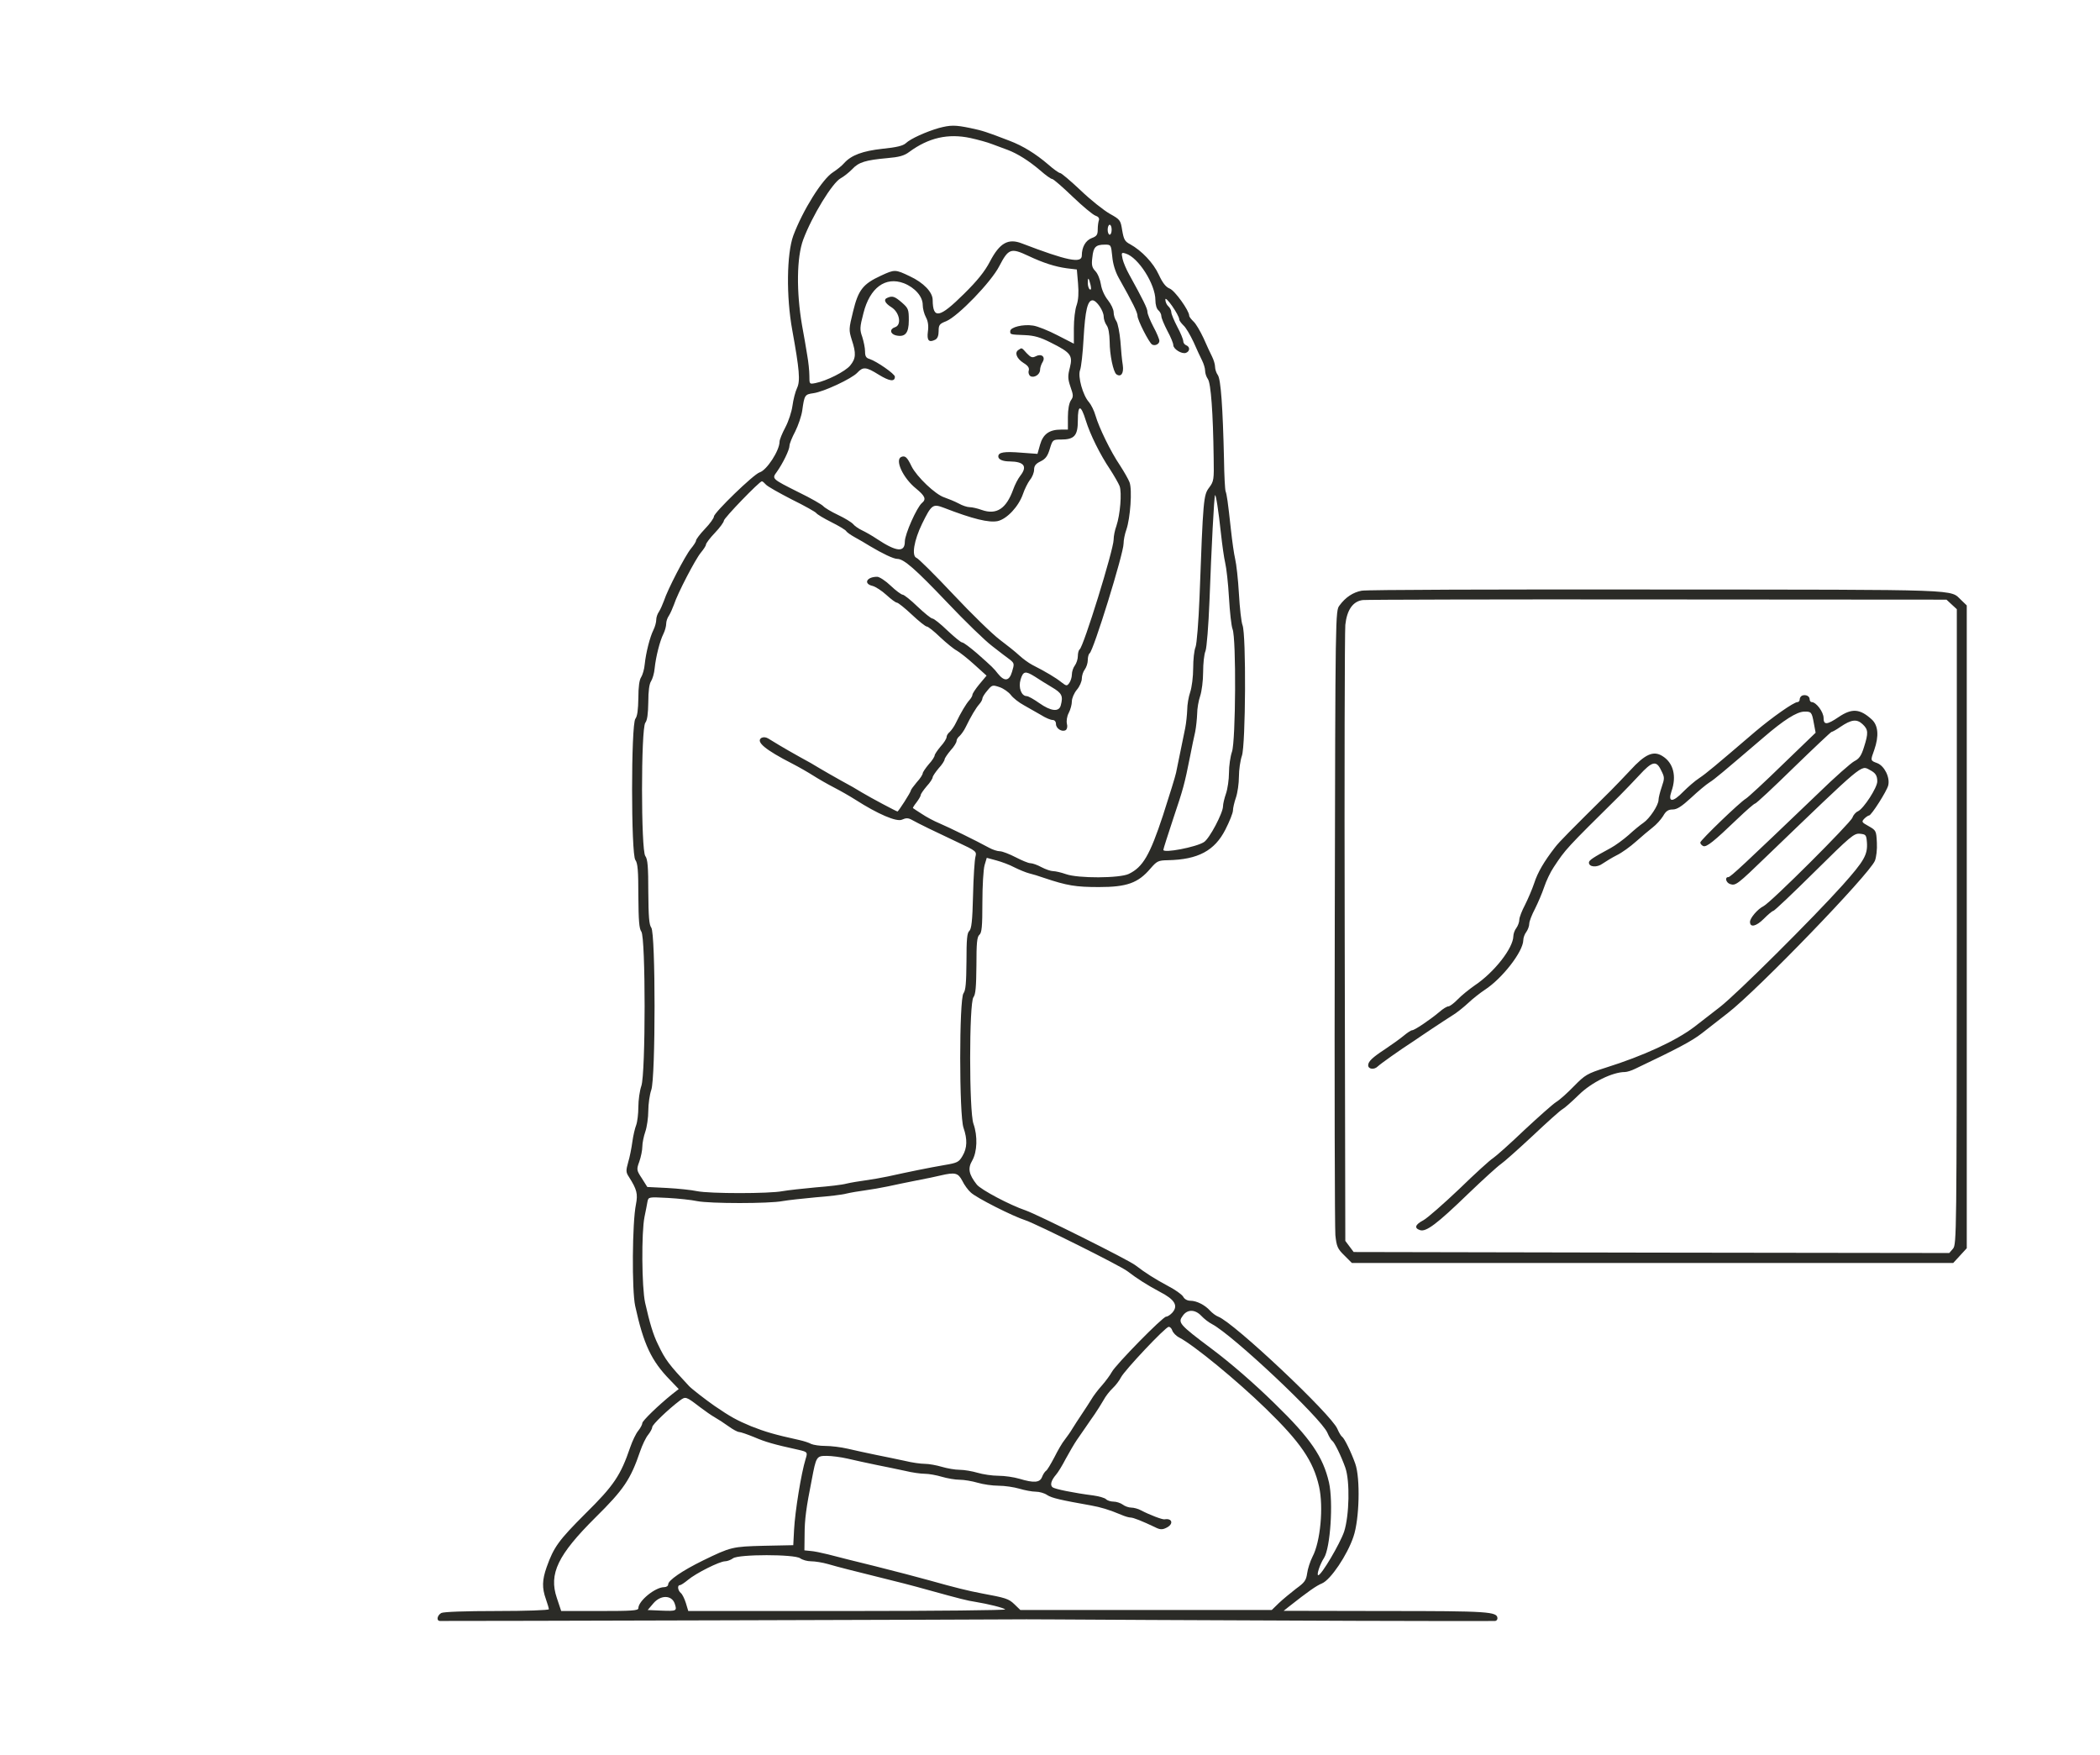
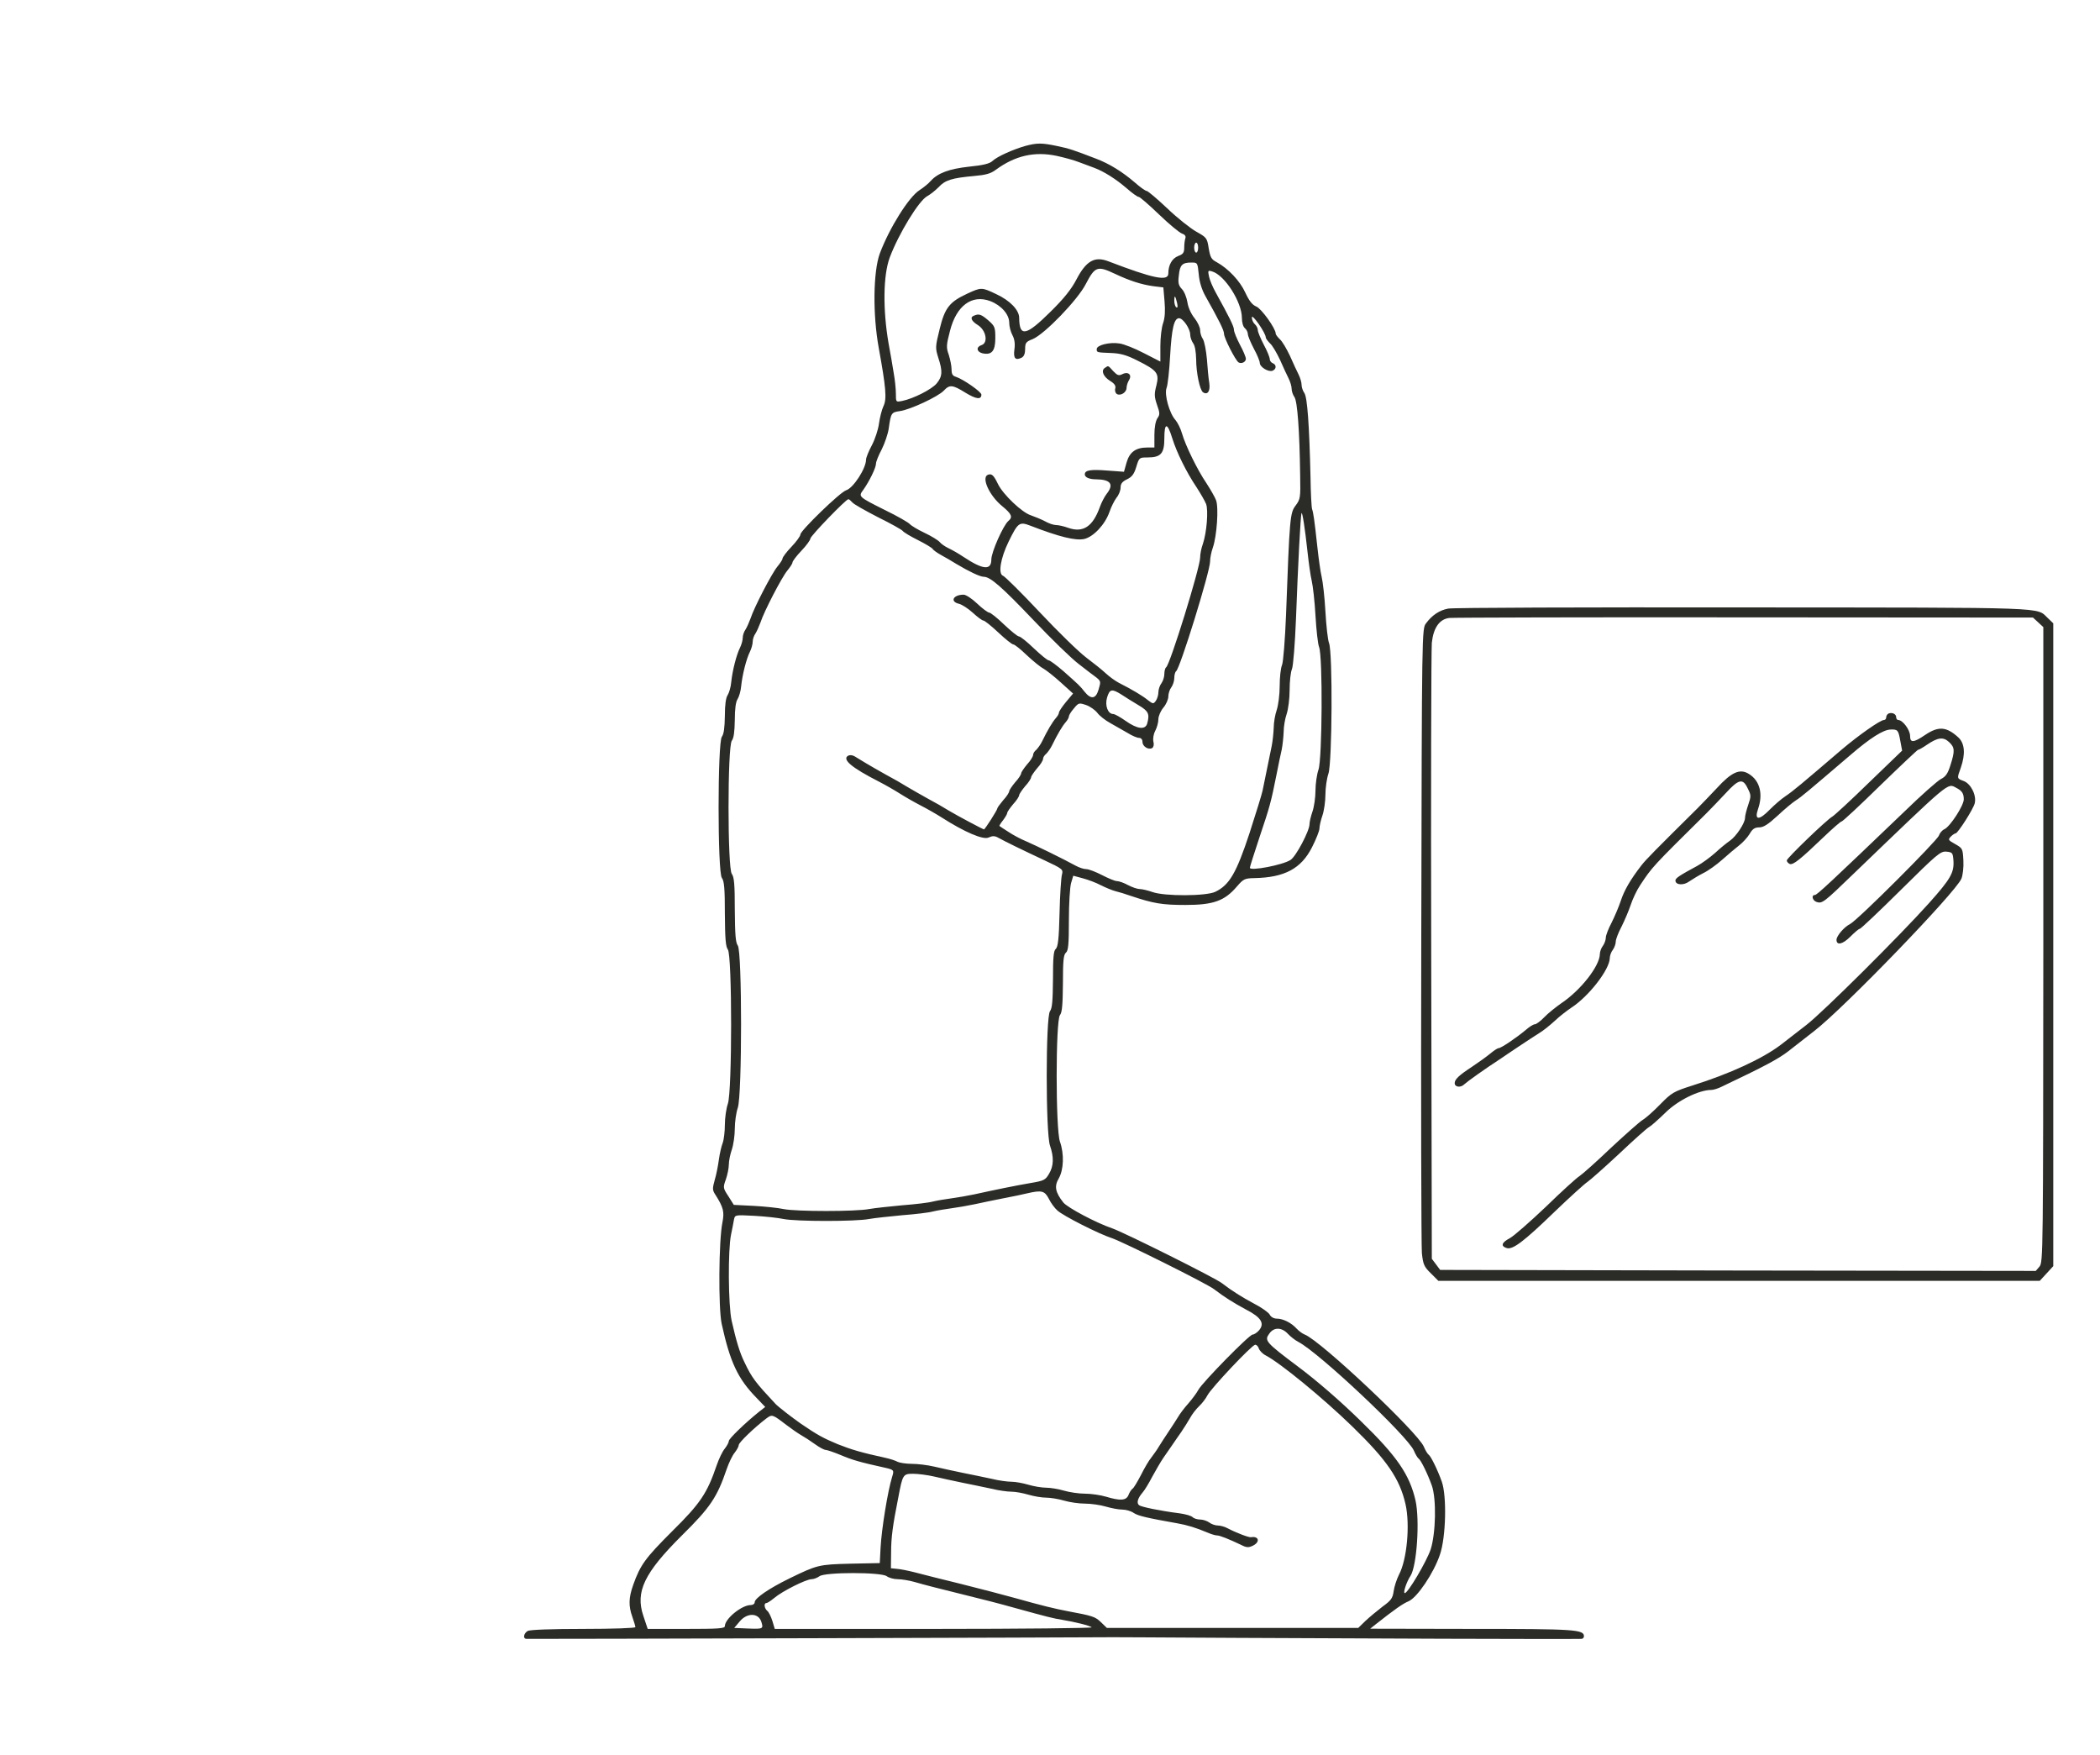
<svg xmlns="http://www.w3.org/2000/svg" version="1.0" width="1056pt" height="882pt" viewBox="0 0 1056 882" preserveAspectRatio="xMidYMid meet">
-   <g transform="translate(0,882) scale(0.1,-0.1)" fill="#2B2B27">
-     <path d="M4720 8176 c-62 -18 -141 -53 -165 -76 -14 -13 -47 -21 -117 -28 -100 -11 -157 -32 -193 -72 -11 -13 -36 -33 -56 -46 -54 -34 -152 -191 -200 -319 -33 -91 -36 -306 -5 -475 36 -199 41 -255 24 -291 -9 -19 -19 -59 -23 -89 -4 -30 -20 -79 -36 -109 -16 -30 -29 -62 -29 -72 0 -44 -64 -143 -100 -154 -30 -9 -230 -203 -230 -222 0 -8 -20 -36 -45 -62 -25 -26 -45 -53 -45 -59 0 -6 -12 -24 -26 -41 -28 -34 -117 -205 -135 -261 -7 -19 -18 -44 -25 -55 -8 -11 -14 -29 -14 -41 0 -12 -6 -35 -14 -51 -18 -36 -38 -115 -44 -173 -2 -25 -11 -54 -18 -65 -9 -13 -14 -49 -14 -105 -1 -59 -5 -91 -15 -104 -22 -29 -22 -682 0 -710 12 -16 15 -55 15 -180 1 -126 4 -165 15 -180 22 -29 22 -714 0 -776 -8 -23 -15 -71 -15 -106 0 -34 -5 -75 -11 -91 -6 -15 -15 -53 -19 -83 -4 -30 -13 -77 -21 -103 -12 -43 -12 -51 4 -75 40 -63 45 -85 35 -137 -19 -91 -21 -433 -4 -511 42 -192 81 -276 175 -372 l44 -46 -32 -25 c-71 -57 -151 -135 -151 -146 0 -7 -9 -24 -20 -38 -12 -14 -30 -52 -41 -84 -48 -141 -82 -192 -225 -333 -135 -135 -159 -168 -195 -269 -23 -65 -24 -105 -4 -161 8 -23 15 -46 15 -51 0 -5 -117 -9 -261 -9 -160 0 -268 -4 -280 -10 -21 -12 -26 -40 -6 -40 36 -1 2845 7 2887 8 14 1 322 -1 685 -3 517 -3 1663 -7 1733 -5 6 0 12 6 12 13 0 34 -45 37 -563 37 l-512 1 25 20 c99 78 139 106 168 118 43 18 127 142 158 235 30 87 35 294 9 367 -21 59 -55 128 -66 135 -5 3 -16 21 -24 40 -30 72 -520 534 -599 564 -11 4 -30 18 -41 30 -26 29 -68 50 -99 50 -15 0 -30 8 -36 20 -6 11 -41 36 -78 55 -65 35 -111 64 -162 103 -34 27 -494 256 -552 276 -80 27 -225 104 -246 130 -41 52 -46 82 -23 121 25 44 28 123 6 185 -22 62 -22 607 0 636 11 14 14 52 15 160 0 113 3 144 15 154 12 10 15 41 15 163 0 82 5 166 11 187 l11 37 48 -13 c26 -7 67 -22 91 -35 24 -12 58 -26 74 -30 17 -4 50 -14 75 -23 116 -39 160 -46 276 -46 140 0 197 20 259 93 33 38 39 41 88 42 152 3 235 48 289 154 21 41 38 84 38 96 0 12 7 42 15 65 8 23 15 71 15 105 0 34 7 82 15 105 19 55 22 611 3 657 -6 15 -14 87 -18 158 -4 72 -13 150 -19 175 -6 25 -15 90 -21 145 -16 148 -21 178 -27 195 -3 8 -7 80 -8 160 -6 262 -16 403 -31 424 -8 11 -14 30 -14 42 0 12 -7 35 -15 51 -8 15 -27 57 -43 93 -17 36 -39 74 -51 84 -11 11 -21 23 -21 29 0 25 -72 126 -98 136 -20 8 -36 29 -55 70 -27 59 -86 121 -144 153 -27 14 -32 24 -40 70 -8 51 -10 54 -62 83 -30 17 -96 69 -147 118 -51 48 -97 87 -103 87 -6 0 -33 19 -60 43 -63 54 -128 94 -194 119 -117 45 -135 51 -197 64 -77 16 -100 16 -160 0z m160 -50 c36 -8 85 -21 110 -31 25 -9 60 -22 78 -29 50 -19 108 -56 163 -103 27 -24 54 -43 60 -43 6 0 52 -40 103 -89 50 -48 102 -91 114 -95 15 -5 21 -13 18 -23 -3 -8 -6 -29 -6 -47 0 -26 -5 -34 -30 -43 -31 -12 -50 -45 -50 -88 0 -41 -74 -26 -301 61 -69 27 -112 3 -161 -91 -26 -50 -64 -97 -130 -162 -124 -123 -157 -129 -158 -31 0 39 -46 87 -115 119 -73 35 -76 35 -145 3 -91 -42 -114 -72 -140 -179 -22 -89 -22 -94 -7 -143 23 -69 21 -95 -8 -130 -25 -30 -118 -77 -174 -88 -31 -6 -31 -6 -31 37 0 24 -5 71 -11 104 -5 33 -17 101 -26 150 -29 169 -27 341 6 430 45 120 147 287 189 309 15 8 40 28 57 45 33 36 68 46 177 56 59 5 85 12 110 31 98 72 196 94 308 70z m710 -461 c0 -14 -4 -25 -10 -25 -5 0 -10 11 -10 25 0 14 5 25 10 25 6 0 10 -11 10 -25z m3 -134 c3 -37 15 -76 32 -107 72 -128 95 -175 95 -192 0 -21 57 -133 73 -144 15 -9 37 2 37 18 0 8 -13 40 -30 71 -16 31 -30 64 -30 75 0 17 -22 61 -92 188 -14 25 -29 60 -33 78 -7 32 -6 34 16 27 63 -19 149 -154 149 -234 0 -22 6 -44 15 -51 8 -7 15 -20 15 -30 0 -9 14 -42 30 -73 17 -31 30 -63 30 -72 0 -20 43 -47 64 -39 20 8 21 30 1 38 -8 3 -15 12 -15 21 0 8 -13 41 -30 72 -16 31 -30 64 -30 73 0 10 -7 23 -15 30 -8 7 -15 22 -15 34 0 22 69 -77 70 -100 0 -6 10 -19 21 -30 12 -10 34 -48 51 -84 16 -36 35 -78 43 -93 8 -16 15 -39 15 -51 0 -12 6 -31 14 -42 15 -21 26 -168 29 -396 2 -110 1 -118 -23 -150 -28 -37 -30 -58 -48 -548 -5 -127 -14 -237 -20 -253 -7 -16 -12 -63 -12 -106 0 -44 -7 -97 -15 -121 -8 -23 -15 -63 -15 -89 -1 -25 -5 -66 -10 -91 -9 -42 -32 -156 -46 -225 -3 -16 -33 -113 -66 -215 -66 -200 -101 -260 -172 -294 -46 -22 -255 -23 -316 -1 -23 8 -52 15 -64 15 -12 0 -38 9 -59 20 -20 11 -45 20 -56 20 -10 0 -43 14 -74 30 -31 16 -67 30 -79 30 -13 0 -37 8 -55 18 -64 35 -199 101 -248 122 -27 11 -68 33 -90 48 -22 14 -42 27 -44 29 -2 1 6 14 18 29 11 15 21 31 21 37 0 5 14 25 30 44 17 18 30 39 30 45 0 5 14 26 30 45 17 18 30 39 30 45 0 5 14 26 30 45 17 18 30 40 30 47 0 8 7 19 16 26 8 8 22 27 30 44 26 54 52 97 68 115 9 10 16 23 16 29 0 6 11 24 25 40 24 29 26 29 62 17 20 -7 45 -25 56 -39 11 -15 40 -38 66 -52 25 -14 64 -36 86 -49 22 -14 48 -25 58 -25 10 0 17 -8 17 -20 0 -23 30 -42 49 -31 7 5 10 18 6 32 -3 14 0 37 9 54 9 17 16 43 16 59 0 15 11 41 25 58 14 16 25 42 25 56 0 15 7 36 15 46 8 11 15 32 15 47 0 15 4 30 9 34 19 11 171 502 171 552 0 17 6 48 14 70 20 58 30 201 16 238 -6 16 -28 54 -48 85 -47 69 -106 191 -123 250 -7 25 -22 55 -33 68 -31 34 -57 129 -45 161 6 14 14 87 18 161 8 140 20 190 45 190 20 0 56 -53 56 -82 0 -13 7 -33 15 -44 9 -12 14 -42 15 -81 0 -66 18 -153 34 -165 23 -16 38 5 32 46 -4 23 -9 77 -12 121 -4 44 -13 89 -20 100 -8 11 -14 31 -14 45 0 14 -13 41 -28 60 -17 21 -32 53 -36 80 -4 25 -16 55 -28 67 -17 18 -20 31 -15 69 5 52 17 64 63 64 31 0 31 -1 37 -59z m-423 3 c76 -36 136 -55 195 -63 l50 -6 6 -70 c4 -48 2 -82 -7 -109 -8 -21 -14 -73 -14 -116 l0 -78 -82 42 c-46 24 -101 46 -123 49 -50 8 -115 -8 -115 -28 0 -17 -2 -17 75 -20 46 -2 77 -11 130 -38 100 -50 110 -64 95 -125 -11 -42 -11 -56 3 -97 15 -42 15 -50 2 -68 -9 -14 -15 -45 -15 -84 l0 -63 -35 0 c-59 0 -90 -23 -105 -76 l-13 -46 -82 6 c-86 7 -115 2 -115 -19 0 -15 22 -25 58 -25 72 -1 90 -25 52 -73 -11 -14 -27 -45 -35 -68 -35 -97 -84 -129 -158 -103 -22 8 -49 14 -61 14 -12 0 -37 8 -56 19 -19 10 -51 23 -71 30 -45 14 -139 104 -165 156 -22 46 -32 55 -51 48 -35 -13 7 -106 73 -159 46 -38 53 -54 30 -73 -26 -22 -86 -157 -86 -194 0 -56 -42 -52 -140 13 -25 17 -59 36 -76 44 -17 8 -37 22 -44 31 -8 9 -42 30 -76 46 -34 16 -67 36 -74 44 -7 8 -62 40 -124 70 -136 68 -135 68 -110 102 30 42 64 111 64 132 0 10 13 42 29 72 15 30 31 77 35 104 11 79 13 82 56 88 52 7 193 73 221 103 29 31 44 30 108 -10 54 -33 81 -37 81 -10 0 14 -91 77 -127 89 -18 5 -23 14 -23 38 0 18 -7 50 -14 73 -13 36 -13 48 6 120 32 127 110 185 203 150 56 -22 95 -67 95 -109 0 -18 7 -45 16 -62 11 -20 14 -44 10 -72 -6 -45 5 -57 37 -41 11 6 17 20 17 43 0 31 4 37 38 50 60 25 227 198 267 277 46 88 58 93 145 52z m314 -147 c4 -19 3 -26 -4 -22 -5 3 -10 18 -10 32 0 32 5 28 14 -10z m-24 -681 c22 -71 72 -172 122 -246 20 -31 42 -69 48 -84 12 -33 3 -143 -16 -200 -8 -21 -14 -52 -14 -69 0 -50 -152 -541 -171 -552 -5 -4 -9 -19 -9 -34 0 -15 -7 -36 -15 -47 -8 -10 -15 -31 -15 -45 0 -14 -6 -33 -13 -43 -12 -16 -14 -16 -40 4 -27 22 -79 53 -146 87 -19 10 -49 32 -66 48 -18 17 -62 52 -98 79 -36 27 -141 129 -233 227 -93 99 -176 181 -185 184 -26 9 -13 88 28 172 47 96 54 101 109 80 147 -57 227 -76 271 -67 47 11 105 73 127 136 8 24 24 56 35 71 12 14 21 37 21 52 0 19 9 30 32 41 25 12 36 26 47 63 14 46 15 47 56 47 68 0 85 20 85 96 0 81 15 81 40 0z m-1609 -322 c7 -9 66 -42 130 -75 65 -32 120 -63 124 -69 4 -6 37 -26 75 -45 38 -19 71 -39 75 -45 3 -6 23 -20 43 -31 20 -11 55 -31 77 -45 62 -37 118 -64 137 -64 33 0 91 -51 251 -219 89 -94 191 -193 227 -220 36 -28 76 -59 89 -68 22 -18 22 -21 10 -61 -14 -47 -38 -50 -71 -9 -21 27 -27 33 -105 102 -35 30 -68 55 -75 55 -6 0 -39 27 -74 60 -34 33 -68 60 -75 60 -7 0 -40 27 -75 60 -34 33 -68 60 -75 60 -6 0 -34 20 -60 45 -26 25 -57 45 -68 45 -53 0 -71 -35 -23 -46 15 -4 46 -24 69 -45 24 -22 47 -39 53 -39 6 0 40 -27 75 -60 35 -33 69 -60 75 -60 7 0 37 -24 68 -54 31 -29 69 -60 83 -67 14 -8 54 -39 88 -70 l62 -56 -36 -43 c-19 -23 -35 -47 -35 -53 0 -6 -7 -18 -16 -28 -16 -18 -42 -61 -68 -115 -8 -17 -22 -36 -30 -44 -9 -7 -16 -18 -16 -26 0 -7 -13 -29 -30 -47 -16 -19 -30 -40 -30 -45 0 -6 -13 -27 -30 -45 -16 -19 -30 -40 -30 -45 0 -6 -13 -27 -30 -45 -16 -19 -30 -38 -30 -42 0 -8 -62 -105 -67 -105 -5 0 -133 68 -178 95 -22 14 -69 41 -105 60 -36 20 -83 47 -105 60 -22 14 -69 41 -105 60 -36 20 -81 46 -101 58 -20 12 -45 27 -56 34 -12 7 -24 8 -34 3 -30 -19 19 -60 156 -130 33 -17 80 -44 105 -60 25 -16 72 -43 105 -60 33 -17 80 -44 105 -60 114 -73 209 -114 236 -101 20 9 31 9 49 -1 34 -19 118 -60 229 -112 96 -45 98 -47 91 -74 -4 -15 -10 -102 -12 -194 -3 -129 -8 -169 -19 -179 -11 -9 -14 -42 -14 -153 -1 -108 -4 -146 -15 -160 -22 -29 -22 -614 0 -676 20 -58 19 -102 -5 -142 -18 -31 -26 -35 -92 -46 -76 -13 -179 -34 -283 -57 -33 -7 -85 -16 -115 -20 -30 -4 -72 -11 -93 -16 -21 -6 -90 -14 -155 -19 -64 -6 -139 -14 -167 -19 -66 -13 -366 -13 -430 0 -27 6 -95 13 -150 16 l-100 5 -27 43 c-27 41 -28 44 -13 85 8 23 15 57 15 75 0 18 7 52 15 75 8 23 15 71 15 105 0 34 7 82 15 105 22 62 22 787 0 816 -11 15 -14 54 -15 180 0 125 -3 164 -15 180 -22 28 -22 641 0 670 10 13 14 45 15 104 0 56 5 92 14 105 7 11 16 40 18 65 6 58 26 137 44 173 8 16 14 39 14 51 0 12 6 30 14 41 7 11 18 36 25 55 18 56 107 227 135 261 14 17 26 35 26 41 0 6 20 33 45 59 25 26 45 54 45 61 0 13 179 198 191 198 4 0 12 -7 20 -16z m2289 -249 c6 -55 15 -120 21 -145 6 -25 15 -103 19 -175 4 -71 12 -143 18 -158 19 -46 16 -563 -3 -617 -8 -23 -15 -71 -15 -105 0 -34 -7 -82 -15 -105 -8 -23 -15 -52 -15 -64 0 -33 -68 -163 -96 -180 -38 -25 -204 -57 -204 -39 0 5 23 76 50 158 50 149 56 169 85 315 8 41 19 95 25 120 5 25 9 66 10 91 0 26 7 66 15 89 8 24 15 77 15 121 0 43 5 90 12 106 6 16 15 126 20 253 10 268 23 523 28 530 4 7 17 -75 30 -195z m-936 -717 c19 -13 57 -36 85 -53 51 -30 58 -44 45 -92 -9 -34 -50 -29 -108 12 -27 19 -55 35 -63 35 -27 0 -43 43 -31 83 13 43 24 45 72 15z m-365 -2535 c10 -21 30 -48 43 -59 27 -26 208 -118 276 -140 58 -20 478 -229 512 -256 51 -39 97 -68 162 -103 76 -39 94 -70 63 -105 -10 -11 -24 -20 -31 -20 -17 0 -254 -242 -273 -278 -8 -15 -30 -45 -50 -68 -20 -22 -44 -54 -53 -70 -10 -16 -31 -49 -48 -74 -17 -25 -38 -58 -48 -74 -9 -16 -27 -40 -38 -55 -12 -14 -35 -54 -52 -88 -18 -34 -36 -65 -42 -68 -6 -4 -15 -18 -20 -31 -11 -29 -41 -31 -114 -9 -27 8 -74 15 -105 15 -31 0 -78 7 -105 15 -27 8 -68 15 -90 15 -23 0 -63 7 -90 15 -27 8 -65 15 -85 15 -20 0 -65 6 -101 15 -36 8 -101 21 -145 30 -44 9 -108 23 -142 31 -34 8 -84 14 -113 14 -28 0 -60 5 -71 10 -10 6 -38 15 -61 20 -123 27 -170 41 -241 69 -72 30 -103 47 -185 103 -43 30 -114 85 -127 99 -101 108 -119 131 -156 209 -24 48 -42 108 -65 210 -17 78 -19 353 -3 432 6 29 13 64 15 77 5 23 6 23 102 18 53 -3 120 -10 147 -16 64 -13 364 -13 430 0 28 5 103 13 167 19 65 5 134 13 155 19 21 5 63 12 93 16 30 4 82 13 115 20 33 7 98 21 145 30 47 9 101 20 120 25 73 17 88 13 109 -27z m1202 -679 c13 -14 37 -33 53 -41 104 -54 551 -475 581 -547 8 -19 19 -37 24 -40 11 -7 45 -76 66 -135 24 -68 20 -241 -6 -322 -21 -61 -114 -219 -130 -219 -10 0 9 57 29 87 32 51 47 280 25 379 -30 130 -93 222 -273 397 -105 103 -223 205 -318 276 -164 123 -170 131 -144 166 23 33 62 32 93 -1z m-146 -74 c4 -11 19 -27 35 -35 73 -38 289 -215 435 -357 174 -169 239 -263 268 -392 23 -103 7 -278 -33 -353 -12 -24 -24 -61 -27 -84 -5 -35 -13 -46 -56 -77 -27 -21 -66 -53 -86 -72 l-36 -35 -632 0 -632 0 -30 29 c-29 28 -43 32 -166 55 -64 12 -130 28 -265 66 -81 22 -141 38 -272 71 -110 27 -178 44 -235 59 -32 8 -71 16 -88 17 l-30 3 1 80 c0 74 8 135 36 275 22 117 24 120 75 120 24 0 72 -6 106 -14 34 -8 98 -22 142 -31 44 -9 109 -22 145 -30 36 -9 81 -15 101 -15 20 0 58 -7 85 -15 27 -8 67 -15 90 -15 22 0 63 -7 90 -15 27 -8 74 -15 105 -15 31 0 78 -7 105 -15 27 -8 64 -15 82 -15 18 0 44 -7 58 -17 23 -15 67 -25 219 -52 50 -9 91 -21 153 -47 18 -8 39 -14 47 -14 14 0 59 -18 122 -48 25 -13 37 -14 57 -4 39 18 32 50 -8 43 -11 -2 -74 22 -118 45 -14 8 -37 14 -50 14 -12 0 -32 7 -42 15 -11 8 -32 15 -46 15 -14 0 -31 5 -38 12 -7 7 -36 15 -64 19 -101 13 -193 32 -205 41 -14 11 -7 35 17 63 10 11 32 47 49 80 18 33 43 76 56 95 13 19 34 49 45 65 11 17 32 46 45 65 13 19 33 51 44 70 10 19 31 46 46 60 15 14 34 39 42 55 18 35 222 252 240 254 6 0 15 -8 18 -19z m-2375 -385 c25 -19 58 -42 74 -51 16 -9 47 -29 69 -45 22 -16 46 -29 54 -29 7 0 42 -12 76 -26 56 -24 97 -36 220 -63 48 -11 49 -12 38 -47 -22 -71 -53 -262 -58 -356 l-4 -77 -147 -3 c-160 -4 -167 -6 -307 -74 -106 -52 -175 -100 -175 -120 0 -8 -9 -14 -20 -14 -45 0 -130 -69 -130 -106 0 -12 -33 -14 -194 -14 l-194 0 -22 66 c-41 121 5 216 194 404 143 141 177 192 225 333 11 32 29 70 41 84 11 14 20 31 20 38 0 12 78 87 137 132 31 23 31 23 103 -32z m504 -760 c11 -8 35 -15 55 -15 19 0 57 -6 85 -14 51 -15 131 -35 236 -61 114 -28 188 -47 270 -70 159 -44 195 -53 235 -59 66 -11 139 -29 150 -38 5 -4 -352 -8 -793 -8 l-801 0 -12 40 c-7 22 -18 45 -26 51 -15 13 -18 39 -4 39 5 0 23 12 40 26 40 34 160 94 187 94 11 0 29 7 40 15 28 21 310 21 338 0z m-631 -228 c12 -37 10 -38 -68 -35 l-68 3 28 33 c37 44 93 43 108 -1z M4463 7323 c-22 -8 -14 -27 20 -48 41 -26 52 -89 18 -100 -28 -9 -26 -33 3 -41 47 -11 66 10 66 75 0 55 -2 61 -35 90 -35 30 -47 35 -72 24z M5122 7061 c-22 -13 -10 -44 25 -66 23 -14 30 -25 26 -39 -3 -10 1 -22 8 -27 19 -11 49 8 49 31 0 11 6 29 13 40 16 27 -7 44 -36 28 -16 -8 -24 -5 -44 16 -27 30 -24 28 -41 17z M6847 5850 c-43 -8 -81 -33 -111 -74 -21 -27 -21 -30 -24 -1564 -2 -845 0 -1566 3 -1602 6 -57 11 -69 45 -102 l38 -38 1512 0 1512 0 34 37 34 37 0 1616 0 1616 -27 26 c-61 56 39 53 -1528 54 -797 1 -1467 -1 -1488 -6z m2967 -69 l26 -24 0 -1596 c-1 -1547 -1 -1597 -19 -1619 l-19 -22 -1498 2 -1497 3 -21 28 -21 28 -3 1517 c-2 834 0 1545 3 1580 8 75 38 119 88 125 18 2 685 4 1484 3 l1451 -1 26 -24z M9063 5323 c-7 -3 -13 -11 -13 -19 0 -8 -5 -14 -11 -14 -19 0 -128 -77 -212 -148 -208 -178 -245 -209 -282 -234 -23 -15 -58 -46 -80 -68 -54 -56 -79 -55 -60 1 27 76 10 144 -46 178 -45 28 -87 9 -161 -72 -32 -34 -76 -80 -98 -102 -204 -202 -259 -257 -281 -286 -55 -71 -87 -126 -104 -179 -10 -30 -31 -79 -46 -109 -16 -30 -29 -64 -29 -75 0 -12 -7 -31 -15 -42 -8 -10 -15 -29 -15 -41 -1 -60 -96 -182 -195 -248 -27 -19 -66 -50 -84 -69 -19 -20 -41 -36 -48 -36 -7 0 -27 -12 -45 -28 -49 -41 -125 -92 -137 -92 -6 0 -25 -13 -43 -28 -18 -15 -60 -45 -93 -67 -64 -42 -85 -62 -85 -81 0 -20 30 -24 48 -6 15 14 103 77 186 131 11 8 52 35 89 60 38 25 83 55 101 66 19 11 54 39 79 62 24 23 62 52 83 66 88 57 193 192 194 250 0 12 7 31 15 41 8 11 15 30 15 42 0 11 13 45 29 75 15 30 36 79 46 109 10 30 31 75 48 100 61 92 59 90 332 360 25 25 69 71 98 102 65 71 86 76 110 25 18 -35 18 -40 3 -84 -9 -26 -16 -55 -16 -65 0 -26 -44 -93 -76 -115 -15 -10 -48 -37 -74 -61 -26 -23 -67 -53 -91 -66 -87 -47 -109 -61 -109 -73 0 -23 41 -26 69 -5 15 10 47 30 71 42 25 12 68 43 97 69 28 25 66 57 84 71 17 13 41 39 52 57 14 25 26 33 48 33 22 0 45 15 93 59 34 32 76 67 92 77 27 17 60 45 273 227 101 87 166 128 203 129 36 1 39 -2 49 -58 l9 -48 -166 -160 c-91 -89 -174 -165 -184 -171 -30 -17 -230 -210 -230 -221 0 -7 7 -14 15 -18 17 -6 52 22 171 136 45 43 85 78 90 78 5 0 92 81 193 180 102 99 188 180 191 180 4 0 24 11 44 25 56 38 83 41 112 14 29 -27 30 -44 7 -116 -13 -42 -24 -58 -48 -70 -16 -8 -99 -81 -182 -162 -376 -360 -441 -421 -452 -421 -19 0 -12 -28 9 -35 28 -9 35 -4 187 143 490 471 470 455 515 431 29 -15 38 -28 38 -58 0 -31 -68 -136 -97 -150 -12 -5 -24 -20 -28 -32 -9 -26 -408 -425 -447 -445 -30 -15 -68 -60 -68 -79 0 -30 31 -23 69 15 22 22 43 40 48 40 5 0 98 88 207 196 182 180 199 195 229 192 30 -3 32 -6 35 -44 4 -61 -13 -92 -123 -215 -149 -166 -531 -546 -616 -612 -41 -32 -99 -77 -129 -100 -92 -70 -257 -146 -445 -205 -94 -30 -104 -36 -160 -93 -33 -34 -73 -70 -90 -80 -16 -10 -88 -74 -160 -141 -71 -68 -142 -131 -157 -141 -15 -9 -92 -79 -170 -155 -79 -75 -160 -146 -180 -157 -42 -22 -48 -40 -17 -50 30 -10 85 31 241 182 76 73 150 140 165 150 15 10 87 74 160 142 72 68 140 129 150 134 10 5 47 38 83 73 63 62 169 114 231 114 10 0 33 7 51 16 215 102 286 140 335 178 32 25 91 71 132 103 151 117 710 696 739 765 7 17 12 57 10 91 -3 60 -4 62 -41 83 -36 20 -37 22 -22 38 9 9 20 16 24 16 11 0 89 122 96 151 10 40 -19 98 -55 112 -35 13 -35 12 -15 67 24 69 20 122 -12 152 -60 55 -100 58 -167 13 -59 -40 -76 -41 -76 -5 0 30 -37 80 -60 80 -5 0 -10 6 -10 14 0 16 -19 25 -37 19z" />
+   <g class="place" transform="translate(43.5,9.0)">
+     <g transform="translate(0,882) scale(0.1,-0.1)" fill="#2B2B27">
+       <path d="M4720 8176 c-62 -18 -141 -53 -165 -76 -14 -13 -47 -21 -117 -28 -100 -11 -157 -32 -193 -72 -11 -13 -36 -33 -56 -46 -54 -34 -152 -191 -200 -319 -33 -91 -36 -306 -5 -475 36 -199 41 -255 24 -291 -9 -19 -19 -59 -23 -89 -4 -30 -20 -79 -36 -109 -16 -30 -29 -62 -29 -72 0 -44 -64 -143 -100 -154 -30 -9 -230 -203 -230 -222 0 -8 -20 -36 -45 -62 -25 -26 -45 -53 -45 -59 0 -6 -12 -24 -26 -41 -28 -34 -117 -205 -135 -261 -7 -19 -18 -44 -25 -55 -8 -11 -14 -29 -14 -41 0 -12 -6 -35 -14 -51 -18 -36 -38 -115 -44 -173 -2 -25 -11 -54 -18 -65 -9 -13 -14 -49 -14 -105 -1 -59 -5 -91 -15 -104 -22 -29 -22 -682 0 -710 12 -16 15 -55 15 -180 1 -126 4 -165 15 -180 22 -29 22 -714 0 -776 -8 -23 -15 -71 -15 -106 0 -34 -5 -75 -11 -91 -6 -15 -15 -53 -19 -83 -4 -30 -13 -77 -21 -103 -12 -43 -12 -51 4 -75 40 -63 45 -85 35 -137 -19 -91 -21 -433 -4 -511 42 -192 81 -276 175 -372 l44 -46 -32 -25 c-71 -57 -151 -135 -151 -146 0 -7 -9 -24 -20 -38 -12 -14 -30 -52 -41 -84 -48 -141 -82 -192 -225 -333 -135 -135 -159 -168 -195 -269 -23 -65 -24 -105 -4 -161 8 -23 15 -46 15 -51 0 -5 -117 -9 -261 -9 -160 0 -268 -4 -280 -10 -21 -12 -26 -40 -6 -40 36 -1 2845 7 2887 8 14 1 322 -1 685 -3 517 -3 1663 -7 1733 -5 6 0 12 6 12 13 0 34 -45 37 -563 37 l-512 1 25 20 c99 78 139 106 168 118 43 18 127 142 158 235 30 87 35 294 9 367 -21 59 -55 128 -66 135 -5 3 -16 21 -24 40 -30 72 -520 534 -599 564 -11 4 -30 18 -41 30 -26 29 -68 50 -99 50 -15 0 -30 8 -36 20 -6 11 -41 36 -78 55 -65 35 -111 64 -162 103 -34 27 -494 256 -552 276 -80 27 -225 104 -246 130 -41 52 -46 82 -23 121 25 44 28 123 6 185 -22 62 -22 607 0 636 11 14 14 52 15 160 0 113 3 144 15 154 12 10 15 41 15 163 0 82 5 166 11 187 l11 37 48 -13 c26 -7 67 -22 91 -35 24 -12 58 -26 74 -30 17 -4 50 -14 75 -23 116 -39 160 -46 276 -46 140 0 197 20 259 93 33 38 39 41 88 42 152 3 235 48 289 154 21 41 38 84 38 96 0 12 7 42 15 65 8 23 15 71 15 105 0 34 7 82 15 105 19 55 22 611 3 657 -6 15 -14 87 -18 158 -4 72 -13 150 -19 175 -6 25 -15 90 -21 145 -16 148 -21 178 -27 195 -3 8 -7 80 -8 160 -6 262 -16 403 -31 424 -8 11 -14 30 -14 42 0 12 -7 35 -15 51 -8 15 -27 57 -43 93 -17 36 -39 74 -51 84 -11 11 -21 23 -21 29 0 25 -72 126 -98 136 -20 8 -36 29 -55 70 -27 59 -86 121 -144 153 -27 14 -32 24 -40 70 -8 51 -10 54 -62 83 -30 17 -96 69 -147 118 -51 48 -97 87 -103 87 -6 0 -33 19 -60 43 -63 54 -128 94 -194 119 -117 45 -135 51 -197 64 -77 16 -100 16 -160 0z m160 -50 c36 -8 85 -21 110 -31 25 -9 60 -22 78 -29 50 -19 108 -56 163 -103 27 -24 54 -43 60 -43 6 0 52 -40 103 -89 50 -48 102 -91 114 -95 15 -5 21 -13 18 -23 -3 -8 -6 -29 -6 -47 0 -26 -5 -34 -30 -43 -31 -12 -50 -45 -50 -88 0 -41 -74 -26 -301 61 -69 27 -112 3 -161 -91 -26 -50 -64 -97 -130 -162 -124 -123 -157 -129 -158 -31 0 39 -46 87 -115 119 -73 35 -76 35 -145 3 -91 -42 -114 -72 -140 -179 -22 -89 -22 -94 -7 -143 23 -69 21 -95 -8 -130 -25 -30 -118 -77 -174 -88 -31 -6 -31 -6 -31 37 0 24 -5 71 -11 104 -5 33 -17 101 -26 150 -29 169 -27 341 6 430 45 120 147 287 189 309 15 8 40 28 57 45 33 36 68 46 177 56 59 5 85 12 110 31 98 72 196 94 308 70z m710 -461 c0 -14 -4 -25 -10 -25 -5 0 -10 11 -10 25 0 14 5 25 10 25 6 0 10 -11 10 -25z m3 -134 c3 -37 15 -76 32 -107 72 -128 95 -175 95 -192 0 -21 57 -133 73 -144 15 -9 37 2 37 18 0 8 -13 40 -30 71 -16 31 -30 64 -30 75 0 17 -22 61 -92 188 -14 25 -29 60 -33 78 -7 32 -6 34 16 27 63 -19 149 -154 149 -234 0 -22 6 -44 15 -51 8 -7 15 -20 15 -30 0 -9 14 -42 30 -73 17 -31 30 -63 30 -72 0 -20 43 -47 64 -39 20 8 21 30 1 38 -8 3 -15 12 -15 21 0 8 -13 41 -30 72 -16 31 -30 64 -30 73 0 10 -7 23 -15 30 -8 7 -15 22 -15 34 0 22 69 -77 70 -100 0 -6 10 -19 21 -30 12 -10 34 -48 51 -84 16 -36 35 -78 43 -93 8 -16 15 -39 15 -51 0 -12 6 -31 14 -42 15 -21 26 -168 29 -396 2 -110 1 -118 -23 -150 -28 -37 -30 -58 -48 -548 -5 -127 -14 -237 -20 -253 -7 -16 -12 -63 -12 -106 0 -44 -7 -97 -15 -121 -8 -23 -15 -63 -15 -89 -1 -25 -5 -66 -10 -91 -9 -42 -32 -156 -46 -225 -3 -16 -33 -113 -66 -215 -66 -200 -101 -260 -172 -294 -46 -22 -255 -23 -316 -1 -23 8 -52 15 -64 15 -12 0 -38 9 -59 20 -20 11 -45 20 -56 20 -10 0 -43 14 -74 30 -31 16 -67 30 -79 30 -13 0 -37 8 -55 18 -64 35 -199 101 -248 122 -27 11 -68 33 -90 48 -22 14 -42 27 -44 29 -2 1 6 14 18 29 11 15 21 31 21 37 0 5 14 25 30 44 17 18 30 39 30 45 0 5 14 26 30 45 17 18 30 39 30 45 0 5 14 26 30 45 17 18 30 40 30 47 0 8 7 19 16 26 8 8 22 27 30 44 26 54 52 97 68 115 9 10 16 23 16 29 0 6 11 24 25 40 24 29 26 29 62 17 20 -7 45 -25 56 -39 11 -15 40 -38 66 -52 25 -14 64 -36 86 -49 22 -14 48 -25 58 -25 10 0 17 -8 17 -20 0 -23 30 -42 49 -31 7 5 10 18 6 32 -3 14 0 37 9 54 9 17 16 43 16 59 0 15 11 41 25 58 14 16 25 42 25 56 0 15 7 36 15 46 8 11 15 32 15 47 0 15 4 30 9 34 19 11 171 502 171 552 0 17 6 48 14 70 20 58 30 201 16 238 -6 16 -28 54 -48 85 -47 69 -106 191 -123 250 -7 25 -22 55 -33 68 -31 34 -57 129 -45 161 6 14 14 87 18 161 8 140 20 190 45 190 20 0 56 -53 56 -82 0 -13 7 -33 15 -44 9 -12 14 -42 15 -81 0 -66 18 -153 34 -165 23 -16 38 5 32 46 -4 23 -9 77 -12 121 -4 44 -13 89 -20 100 -8 11 -14 31 -14 45 0 14 -13 41 -28 60 -17 21 -32 53 -36 80 -4 25 -16 55 -28 67 -17 18 -20 31 -15 69 5 52 17 64 63 64 31 0 31 -1 37 -59z m-423 3 c76 -36 136 -55 195 -63 l50 -6 6 -70 c4 -48 2 -82 -7 -109 -8 -21 -14 -73 -14 -116 l0 -78 -82 42 c-46 24 -101 46 -123 49 -50 8 -115 -8 -115 -28 0 -17 -2 -17 75 -20 46 -2 77 -11 130 -38 100 -50 110 -64 95 -125 -11 -42 -11 -56 3 -97 15 -42 15 -50 2 -68 -9 -14 -15 -45 -15 -84 l0 -63 -35 0 c-59 0 -90 -23 -105 -76 l-13 -46 -82 6 c-86 7 -115 2 -115 -19 0 -15 22 -25 58 -25 72 -1 90 -25 52 -73 -11 -14 -27 -45 -35 -68 -35 -97 -84 -129 -158 -103 -22 8 -49 14 -61 14 -12 0 -37 8 -56 19 -19 10 -51 23 -71 30 -45 14 -139 104 -165 156 -22 46 -32 55 -51 48 -35 -13 7 -106 73 -159 46 -38 53 -54 30 -73 -26 -22 -86 -157 -86 -194 0 -56 -42 -52 -140 13 -25 17 -59 36 -76 44 -17 8 -37 22 -44 31 -8 9 -42 30 -76 46 -34 16 -67 36 -74 44 -7 8 -62 40 -124 70 -136 68 -135 68 -110 102 30 42 64 111 64 132 0 10 13 42 29 72 15 30 31 77 35 104 11 79 13 82 56 88 52 7 193 73 221 103 29 31 44 30 108 -10 54 -33 81 -37 81 -10 0 14 -91 77 -127 89 -18 5 -23 14 -23 38 0 18 -7 50 -14 73 -13 36 -13 48 6 120 32 127 110 185 203 150 56 -22 95 -67 95 -109 0 -18 7 -45 16 -62 11 -20 14 -44 10 -72 -6 -45 5 -57 37 -41 11 6 17 20 17 43 0 31 4 37 38 50 60 25 227 198 267 277 46 88 58 93 145 52z m314 -147 c4 -19 3 -26 -4 -22 -5 3 -10 18 -10 32 0 32 5 28 14 -10z m-24 -681 c22 -71 72 -172 122 -246 20 -31 42 -69 48 -84 12 -33 3 -143 -16 -200 -8 -21 -14 -52 -14 -69 0 -50 -152 -541 -171 -552 -5 -4 -9 -19 -9 -34 0 -15 -7 -36 -15 -47 -8 -10 -15 -31 -15 -45 0 -14 -6 -33 -13 -43 -12 -16 -14 -16 -40 4 -27 22 -79 53 -146 87 -19 10 -49 32 -66 48 -18 17 -62 52 -98 79 -36 27 -141 129 -233 227 -93 99 -176 181 -185 184 -26 9 -13 88 28 172 47 96 54 101 109 80 147 -57 227 -76 271 -67 47 11 105 73 127 136 8 24 24 56 35 71 12 14 21 37 21 52 0 19 9 30 32 41 25 12 36 26 47 63 14 46 15 47 56 47 68 0 85 20 85 96 0 81 15 81 40 0z m-1609 -322 c7 -9 66 -42 130 -75 65 -32 120 -63 124 -69 4 -6 37 -26 75 -45 38 -19 71 -39 75 -45 3 -6 23 -20 43 -31 20 -11 55 -31 77 -45 62 -37 118 -64 137 -64 33 0 91 -51 251 -219 89 -94 191 -193 227 -220 36 -28 76 -59 89 -68 22 -18 22 -21 10 -61 -14 -47 -38 -50 -71 -9 -21 27 -27 33 -105 102 -35 30 -68 55 -75 55 -6 0 -39 27 -74 60 -34 33 -68 60 -75 60 -7 0 -40 27 -75 60 -34 33 -68 60 -75 60 -6 0 -34 20 -60 45 -26 25 -57 45 -68 45 -53 0 -71 -35 -23 -46 15 -4 46 -24 69 -45 24 -22 47 -39 53 -39 6 0 40 -27 75 -60 35 -33 69 -60 75 -60 7 0 37 -24 68 -54 31 -29 69 -60 83 -67 14 -8 54 -39 88 -70 l62 -56 -36 -43 c-19 -23 -35 -47 -35 -53 0 -6 -7 -18 -16 -28 -16 -18 -42 -61 -68 -115 -8 -17 -22 -36 -30 -44 -9 -7 -16 -18 -16 -26 0 -7 -13 -29 -30 -47 -16 -19 -30 -40 -30 -45 0 -6 -13 -27 -30 -45 -16 -19 -30 -40 -30 -45 0 -6 -13 -27 -30 -45 -16 -19 -30 -38 -30 -42 0 -8 -62 -105 -67 -105 -5 0 -133 68 -178 95 -22 14 -69 41 -105 60 -36 20 -83 47 -105 60 -22 14 -69 41 -105 60 -36 20 -81 46 -101 58 -20 12 -45 27 -56 34 -12 7 -24 8 -34 3 -30 -19 19 -60 156 -130 33 -17 80 -44 105 -60 25 -16 72 -43 105 -60 33 -17 80 -44 105 -60 114 -73 209 -114 236 -101 20 9 31 9 49 -1 34 -19 118 -60 229 -112 96 -45 98 -47 91 -74 -4 -15 -10 -102 -12 -194 -3 -129 -8 -169 -19 -179 -11 -9 -14 -42 -14 -153 -1 -108 -4 -146 -15 -160 -22 -29 -22 -614 0 -676 20 -58 19 -102 -5 -142 -18 -31 -26 -35 -92 -46 -76 -13 -179 -34 -283 -57 -33 -7 -85 -16 -115 -20 -30 -4 -72 -11 -93 -16 -21 -6 -90 -14 -155 -19 -64 -6 -139 -14 -167 -19 -66 -13 -366 -13 -430 0 -27 6 -95 13 -150 16 l-100 5 -27 43 c-27 41 -28 44 -13 85 8 23 15 57 15 75 0 18 7 52 15 75 8 23 15 71 15 105 0 34 7 82 15 105 22 62 22 787 0 816 -11 15 -14 54 -15 180 0 125 -3 164 -15 180 -22 28 -22 641 0 670 10 13 14 45 15 104 0 56 5 92 14 105 7 11 16 40 18 65 6 58 26 137 44 173 8 16 14 39 14 51 0 12 6 30 14 41 7 11 18 36 25 55 18 56 107 227 135 261 14 17 26 35 26 41 0 6 20 33 45 59 25 26 45 54 45 61 0 13 179 198 191 198 4 0 12 -7 20 -16z m2289 -249 c6 -55 15 -120 21 -145 6 -25 15 -103 19 -175 4 -71 12 -143 18 -158 19 -46 16 -563 -3 -617 -8 -23 -15 -71 -15 -105 0 -34 -7 -82 -15 -105 -8 -23 -15 -52 -15 -64 0 -33 -68 -163 -96 -180 -38 -25 -204 -57 -204 -39 0 5 23 76 50 158 50 149 56 169 85 315 8 41 19 95 25 120 5 25 9 66 10 91 0 26 7 66 15 89 8 24 15 77 15 121 0 43 5 90 12 106 6 16 15 126 20 253 10 268 23 523 28 530 4 7 17 -75 30 -195z m-936 -717 c19 -13 57 -36 85 -53 51 -30 58 -44 45 -92 -9 -34 -50 -29 -108 12 -27 19 -55 35 -63 35 -27 0 -43 43 -31 83 13 43 24 45 72 15z m-365 -2535 c10 -21 30 -48 43 -59 27 -26 208 -118 276 -140 58 -20 478 -229 512 -256 51 -39 97 -68 162 -103 76 -39 94 -70 63 -105 -10 -11 -24 -20 -31 -20 -17 0 -254 -242 -273 -278 -8 -15 -30 -45 -50 -68 -20 -22 -44 -54 -53 -70 -10 -16 -31 -49 -48 -74 -17 -25 -38 -58 -48 -74 -9 -16 -27 -40 -38 -55 -12 -14 -35 -54 -52 -88 -18 -34 -36 -65 -42 -68 -6 -4 -15 -18 -20 -31 -11 -29 -41 -31 -114 -9 -27 8 -74 15 -105 15 -31 0 -78 7 -105 15 -27 8 -68 15 -90 15 -23 0 -63 7 -90 15 -27 8 -65 15 -85 15 -20 0 -65 6 -101 15 -36 8 -101 21 -145 30 -44 9 -108 23 -142 31 -34 8 -84 14 -113 14 -28 0 -60 5 -71 10 -10 6 -38 15 -61 20 -123 27 -170 41 -241 69 -72 30 -103 47 -185 103 -43 30 -114 85 -127 99 -101 108 -119 131 -156 209 -24 48 -42 108 -65 210 -17 78 -19 353 -3 432 6 29 13 64 15 77 5 23 6 23 102 18 53 -3 120 -10 147 -16 64 -13 364 -13 430 0 28 5 103 13 167 19 65 5 134 13 155 19 21 5 63 12 93 16 30 4 82 13 115 20 33 7 98 21 145 30 47 9 101 20 120 25 73 17 88 13 109 -27z m1202 -679 c13 -14 37 -33 53 -41 104 -54 551 -475 581 -547 8 -19 19 -37 24 -40 11 -7 45 -76 66 -135 24 -68 20 -241 -6 -322 -21 -61 -114 -219 -130 -219 -10 0 9 57 29 87 32 51 47 280 25 379 -30 130 -93 222 -273 397 -105 103 -223 205 -318 276 -164 123 -170 131 -144 166 23 33 62 32 93 -1z m-146 -74 c4 -11 19 -27 35 -35 73 -38 289 -215 435 -357 174 -169 239 -263 268 -392 23 -103 7 -278 -33 -353 -12 -24 -24 -61 -27 -84 -5 -35 -13 -46 -56 -77 -27 -21 -66 -53 -86 -72 l-36 -35 -632 0 -632 0 -30 29 c-29 28 -43 32 -166 55 -64 12 -130 28 -265 66 -81 22 -141 38 -272 71 -110 27 -178 44 -235 59 -32 8 -71 16 -88 17 l-30 3 1 80 c0 74 8 135 36 275 22 117 24 120 75 120 24 0 72 -6 106 -14 34 -8 98 -22 142 -31 44 -9 109 -22 145 -30 36 -9 81 -15 101 -15 20 0 58 -7 85 -15 27 -8 67 -15 90 -15 22 0 63 -7 90 -15 27 -8 74 -15 105 -15 31 0 78 -7 105 -15 27 -8 64 -15 82 -15 18 0 44 -7 58 -17 23 -15 67 -25 219 -52 50 -9 91 -21 153 -47 18 -8 39 -14 47 -14 14 0 59 -18 122 -48 25 -13 37 -14 57 -4 39 18 32 50 -8 43 -11 -2 -74 22 -118 45 -14 8 -37 14 -50 14 -12 0 -32 7 -42 15 -11 8 -32 15 -46 15 -14 0 -31 5 -38 12 -7 7 -36 15 -64 19 -101 13 -193 32 -205 41 -14 11 -7 35 17 63 10 11 32 47 49 80 18 33 43 76 56 95 13 19 34 49 45 65 11 17 32 46 45 65 13 19 33 51 44 70 10 19 31 46 46 60 15 14 34 39 42 55 18 35 222 252 240 254 6 0 15 -8 18 -19z m-2375 -385 c25 -19 58 -42 74 -51 16 -9 47 -29 69 -45 22 -16 46 -29 54 -29 7 0 42 -12 76 -26 56 -24 97 -36 220 -63 48 -11 49 -12 38 -47 -22 -71 -53 -262 -58 -356 l-4 -77 -147 -3 c-160 -4 -167 -6 -307 -74 -106 -52 -175 -100 -175 -120 0 -8 -9 -14 -20 -14 -45 0 -130 -69 -130 -106 0 -12 -33 -14 -194 -14 l-194 0 -22 66 c-41 121 5 216 194 404 143 141 177 192 225 333 11 32 29 70 41 84 11 14 20 31 20 38 0 12 78 87 137 132 31 23 31 23 103 -32z m504 -760 c11 -8 35 -15 55 -15 19 0 57 -6 85 -14 51 -15 131 -35 236 -61 114 -28 188 -47 270 -70 159 -44 195 -53 235 -59 66 -11 139 -29 150 -38 5 -4 -352 -8 -793 -8 l-801 0 -12 40 c-7 22 -18 45 -26 51 -15 13 -18 39 -4 39 5 0 23 12 40 26 40 34 160 94 187 94 11 0 29 7 40 15 28 21 310 21 338 0z m-631 -228 c12 -37 10 -38 -68 -35 l-68 3 28 33 c37 44 93 43 108 -1z M4463 7323 c-22 -8 -14 -27 20 -48 41 -26 52 -89 18 -100 -28 -9 -26 -33 3 -41 47 -11 66 10 66 75 0 55 -2 61 -35 90 -35 30 -47 35 -72 24z M5122 7061 c-22 -13 -10 -44 25 -66 23 -14 30 -25 26 -39 -3 -10 1 -22 8 -27 19 -11 49 8 49 31 0 11 6 29 13 40 16 27 -7 44 -36 28 -16 -8 -24 -5 -44 16 -27 30 -24 28 -41 17z M6847 5850 c-43 -8 -81 -33 -111 -74 -21 -27 -21 -30 -24 -1564 -2 -845 0 -1566 3 -1602 6 -57 11 -69 45 -102 l38 -38 1512 0 1512 0 34 37 34 37 0 1616 0 1616 -27 26 c-61 56 39 53 -1528 54 -797 1 -1467 -1 -1488 -6z m2967 -69 l26 -24 0 -1596 c-1 -1547 -1 -1597 -19 -1619 l-19 -22 -1498 2 -1497 3 -21 28 -21 28 -3 1517 c-2 834 0 1545 3 1580 8 75 38 119 88 125 18 2 685 4 1484 3 l1451 -1 26 -24z M9063 5323 c-7 -3 -13 -11 -13 -19 0 -8 -5 -14 -11 -14 -19 0 -128 -77 -212 -148 -208 -178 -245 -209 -282 -234 -23 -15 -58 -46 -80 -68 -54 -56 -79 -55 -60 1 27 76 10 144 -46 178 -45 28 -87 9 -161 -72 -32 -34 -76 -80 -98 -102 -204 -202 -259 -257 -281 -286 -55 -71 -87 -126 -104 -179 -10 -30 -31 -79 -46 -109 -16 -30 -29 -64 -29 -75 0 -12 -7 -31 -15 -42 -8 -10 -15 -29 -15 -41 -1 -60 -96 -182 -195 -248 -27 -19 -66 -50 -84 -69 -19 -20 -41 -36 -48 -36 -7 0 -27 -12 -45 -28 -49 -41 -125 -92 -137 -92 -6 0 -25 -13 -43 -28 -18 -15 -60 -45 -93 -67 -64 -42 -85 -62 -85 -81 0 -20 30 -24 48 -6 15 14 103 77 186 131 11 8 52 35 89 60 38 25 83 55 101 66 19 11 54 39 79 62 24 23 62 52 83 66 88 57 193 192 194 250 0 12 7 31 15 41 8 11 15 30 15 42 0 11 13 45 29 75 15 30 36 79 46 109 10 30 31 75 48 100 61 92 59 90 332 360 25 25 69 71 98 102 65 71 86 76 110 25 18 -35 18 -40 3 -84 -9 -26 -16 -55 -16 -65 0 -26 -44 -93 -76 -115 -15 -10 -48 -37 -74 -61 -26 -23 -67 -53 -91 -66 -87 -47 -109 -61 -109 -73 0 -23 41 -26 69 -5 15 10 47 30 71 42 25 12 68 43 97 69 28 25 66 57 84 71 17 13 41 39 52 57 14 25 26 33 48 33 22 0 45 15 93 59 34 32 76 67 92 77 27 17 60 45 273 227 101 87 166 128 203 129 36 1 39 -2 49 -58 l9 -48 -166 -160 c-91 -89 -174 -165 -184 -171 -30 -17 -230 -210 -230 -221 0 -7 7 -14 15 -18 17 -6 52 22 171 136 45 43 85 78 90 78 5 0 92 81 193 180 102 99 188 180 191 180 4 0 24 11 44 25 56 38 83 41 112 14 29 -27 30 -44 7 -116 -13 -42 -24 -58 -48 -70 -16 -8 -99 -81 -182 -162 -376 -360 -441 -421 -452 -421 -19 0 -12 -28 9 -35 28 -9 35 -4 187 143 490 471 470 455 515 431 29 -15 38 -28 38 -58 0 -31 -68 -136 -97 -150 -12 -5 -24 -20 -28 -32 -9 -26 -408 -425 -447 -445 -30 -15 -68 -60 -68 -79 0 -30 31 -23 69 15 22 22 43 40 48 40 5 0 98 88 207 196 182 180 199 195 229 192 30 -3 32 -6 35 -44 4 -61 -13 -92 -123 -215 -149 -166 -531 -546 -616 -612 -41 -32 -99 -77 -129 -100 -92 -70 -257 -146 -445 -205 -94 -30 -104 -36 -160 -93 -33 -34 -73 -70 -90 -80 -16 -10 -88 -74 -160 -141 -71 -68 -142 -131 -157 -141 -15 -9 -92 -79 -170 -155 -79 -75 -160 -146 -180 -157 -42 -22 -48 -40 -17 -50 30 -10 85 31 241 182 76 73 150 140 165 150 15 10 87 74 160 142 72 68 140 129 150 134 10 5 47 38 83 73 63 62 169 114 231 114 10 0 33 7 51 16 215 102 286 140 335 178 32 25 91 71 132 103 151 117 710 696 739 765 7 17 12 57 10 91 -3 60 -4 62 -41 83 -36 20 -37 22 -22 38 9 9 20 16 24 16 11 0 89 122 96 151 10 40 -19 98 -55 112 -35 13 -35 12 -15 67 24 69 20 122 -12 152 -60 55 -100 58 -167 13 -59 -40 -76 -41 -76 -5 0 30 -37 80 -60 80 -5 0 -10 6 -10 14 0 16 -19 25 -37 19z" />
+     </g>
  </g>
</svg>
